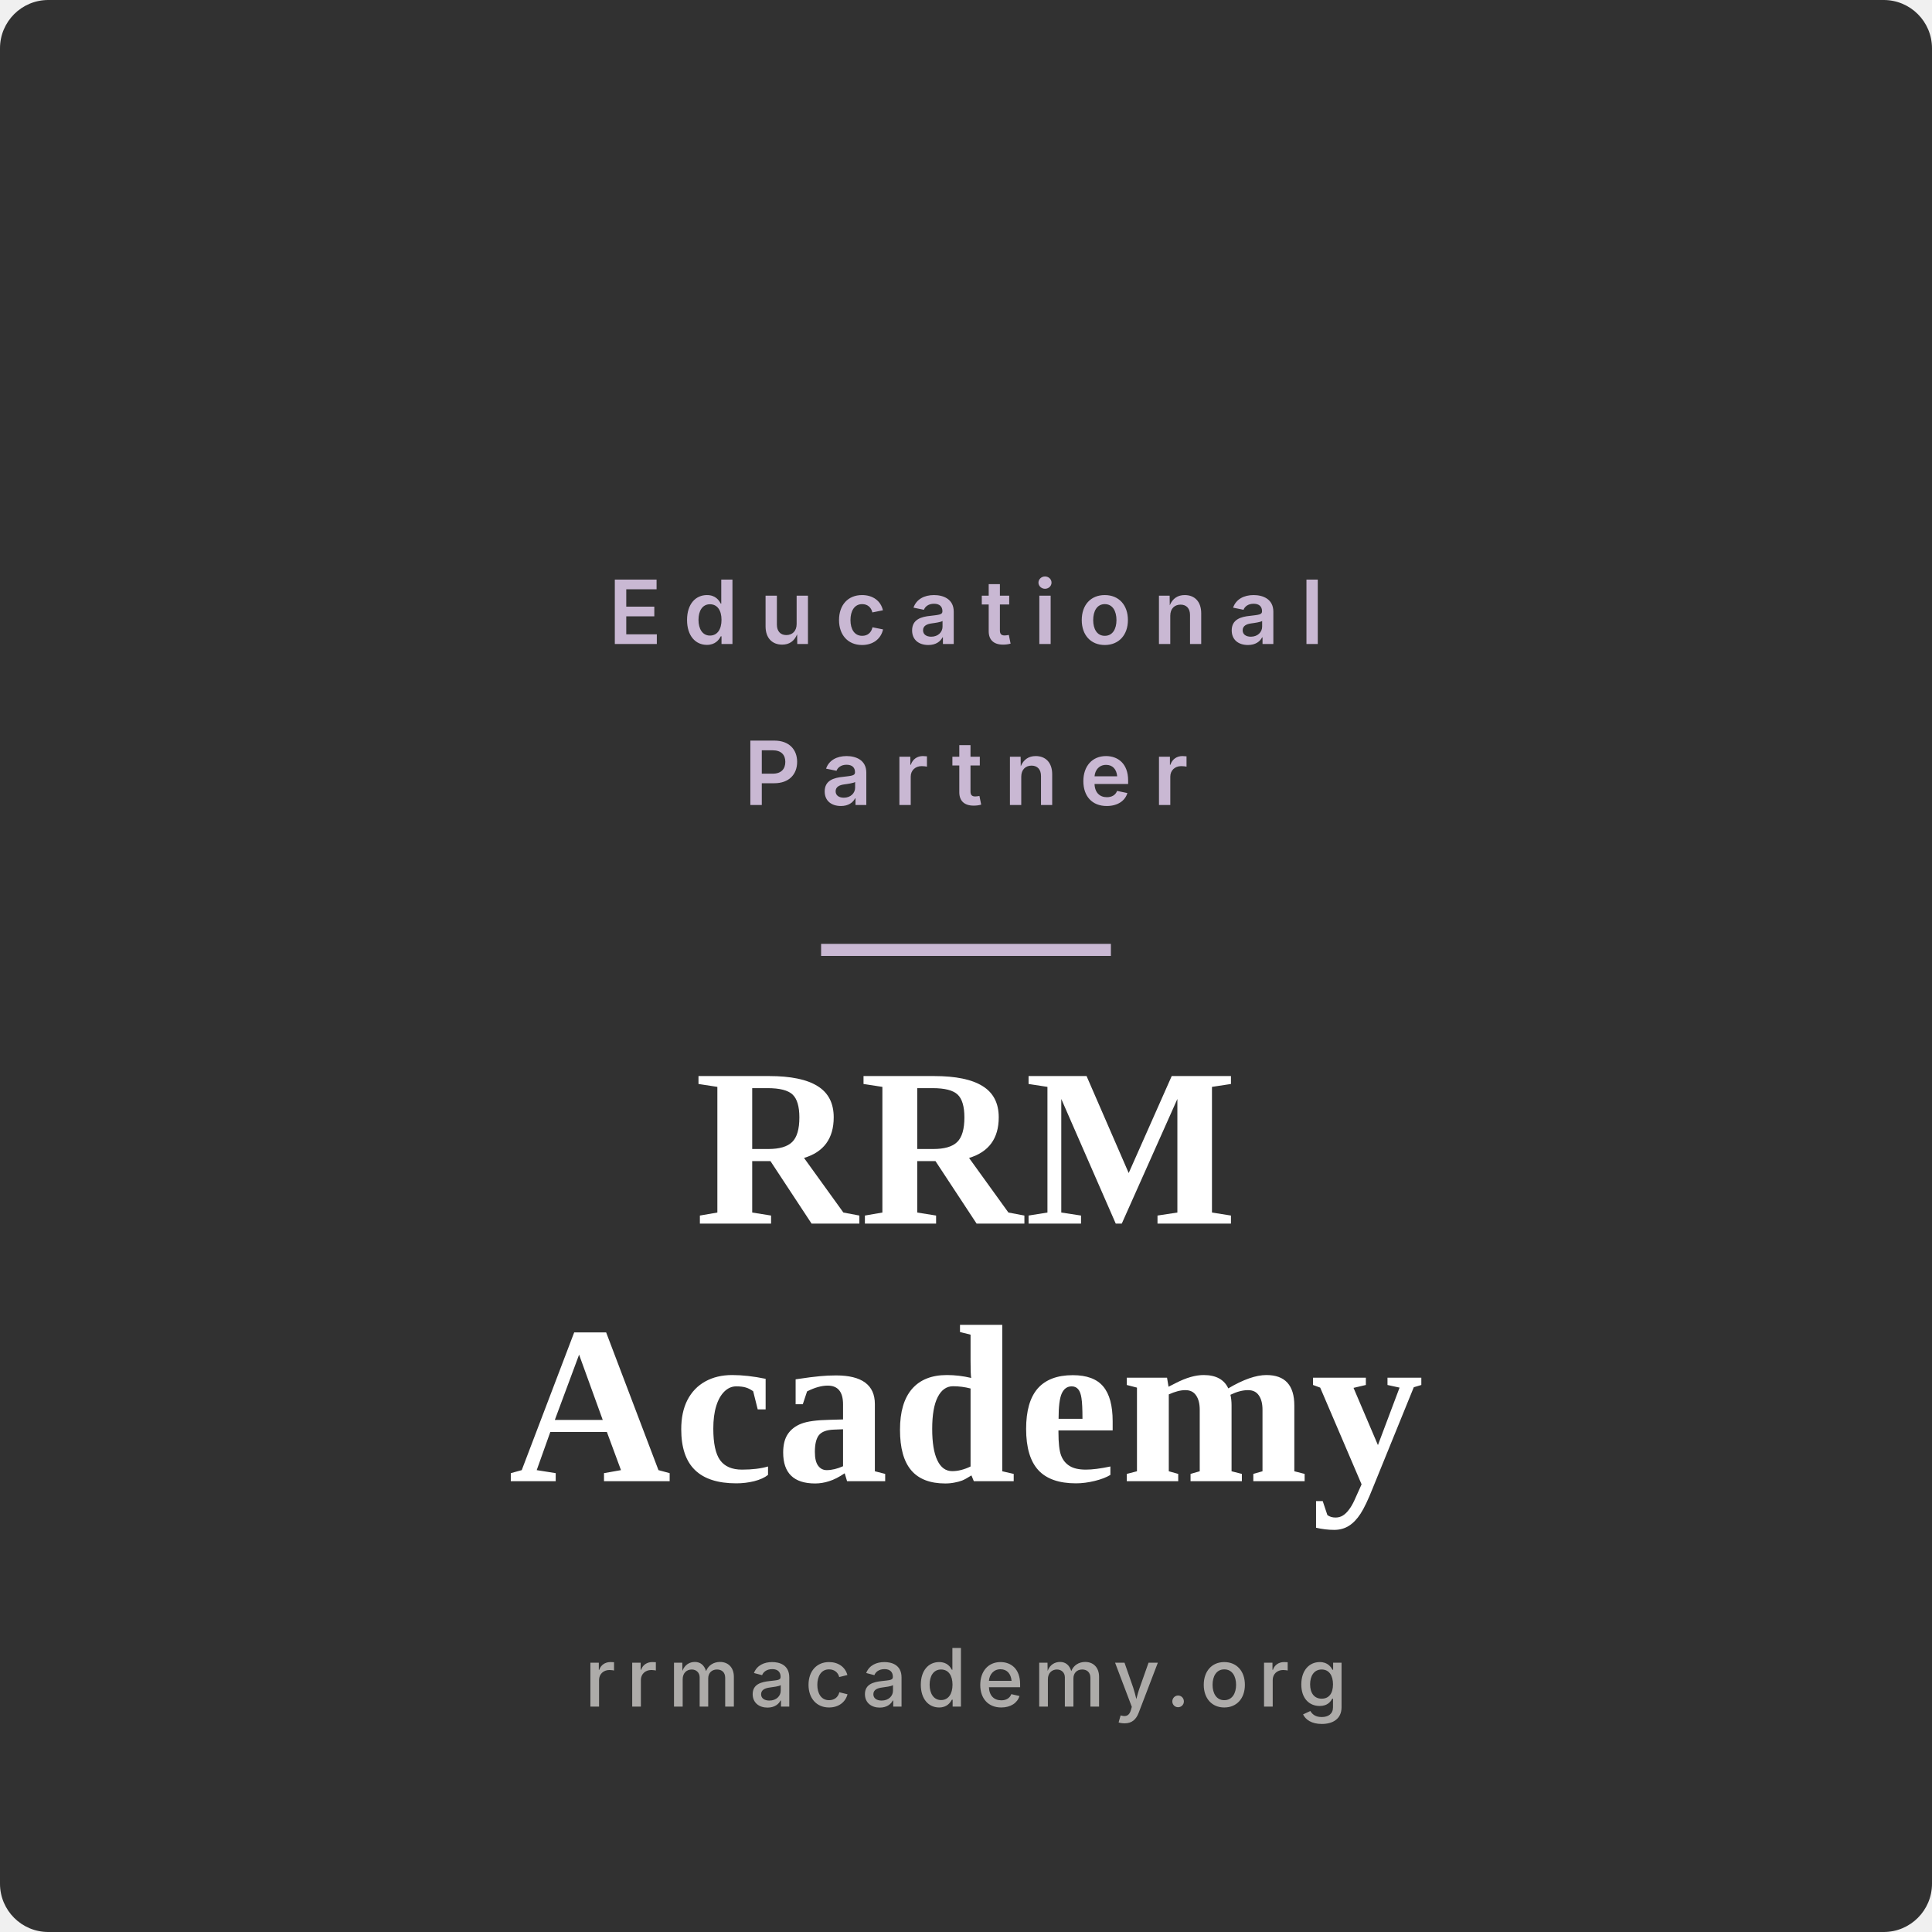
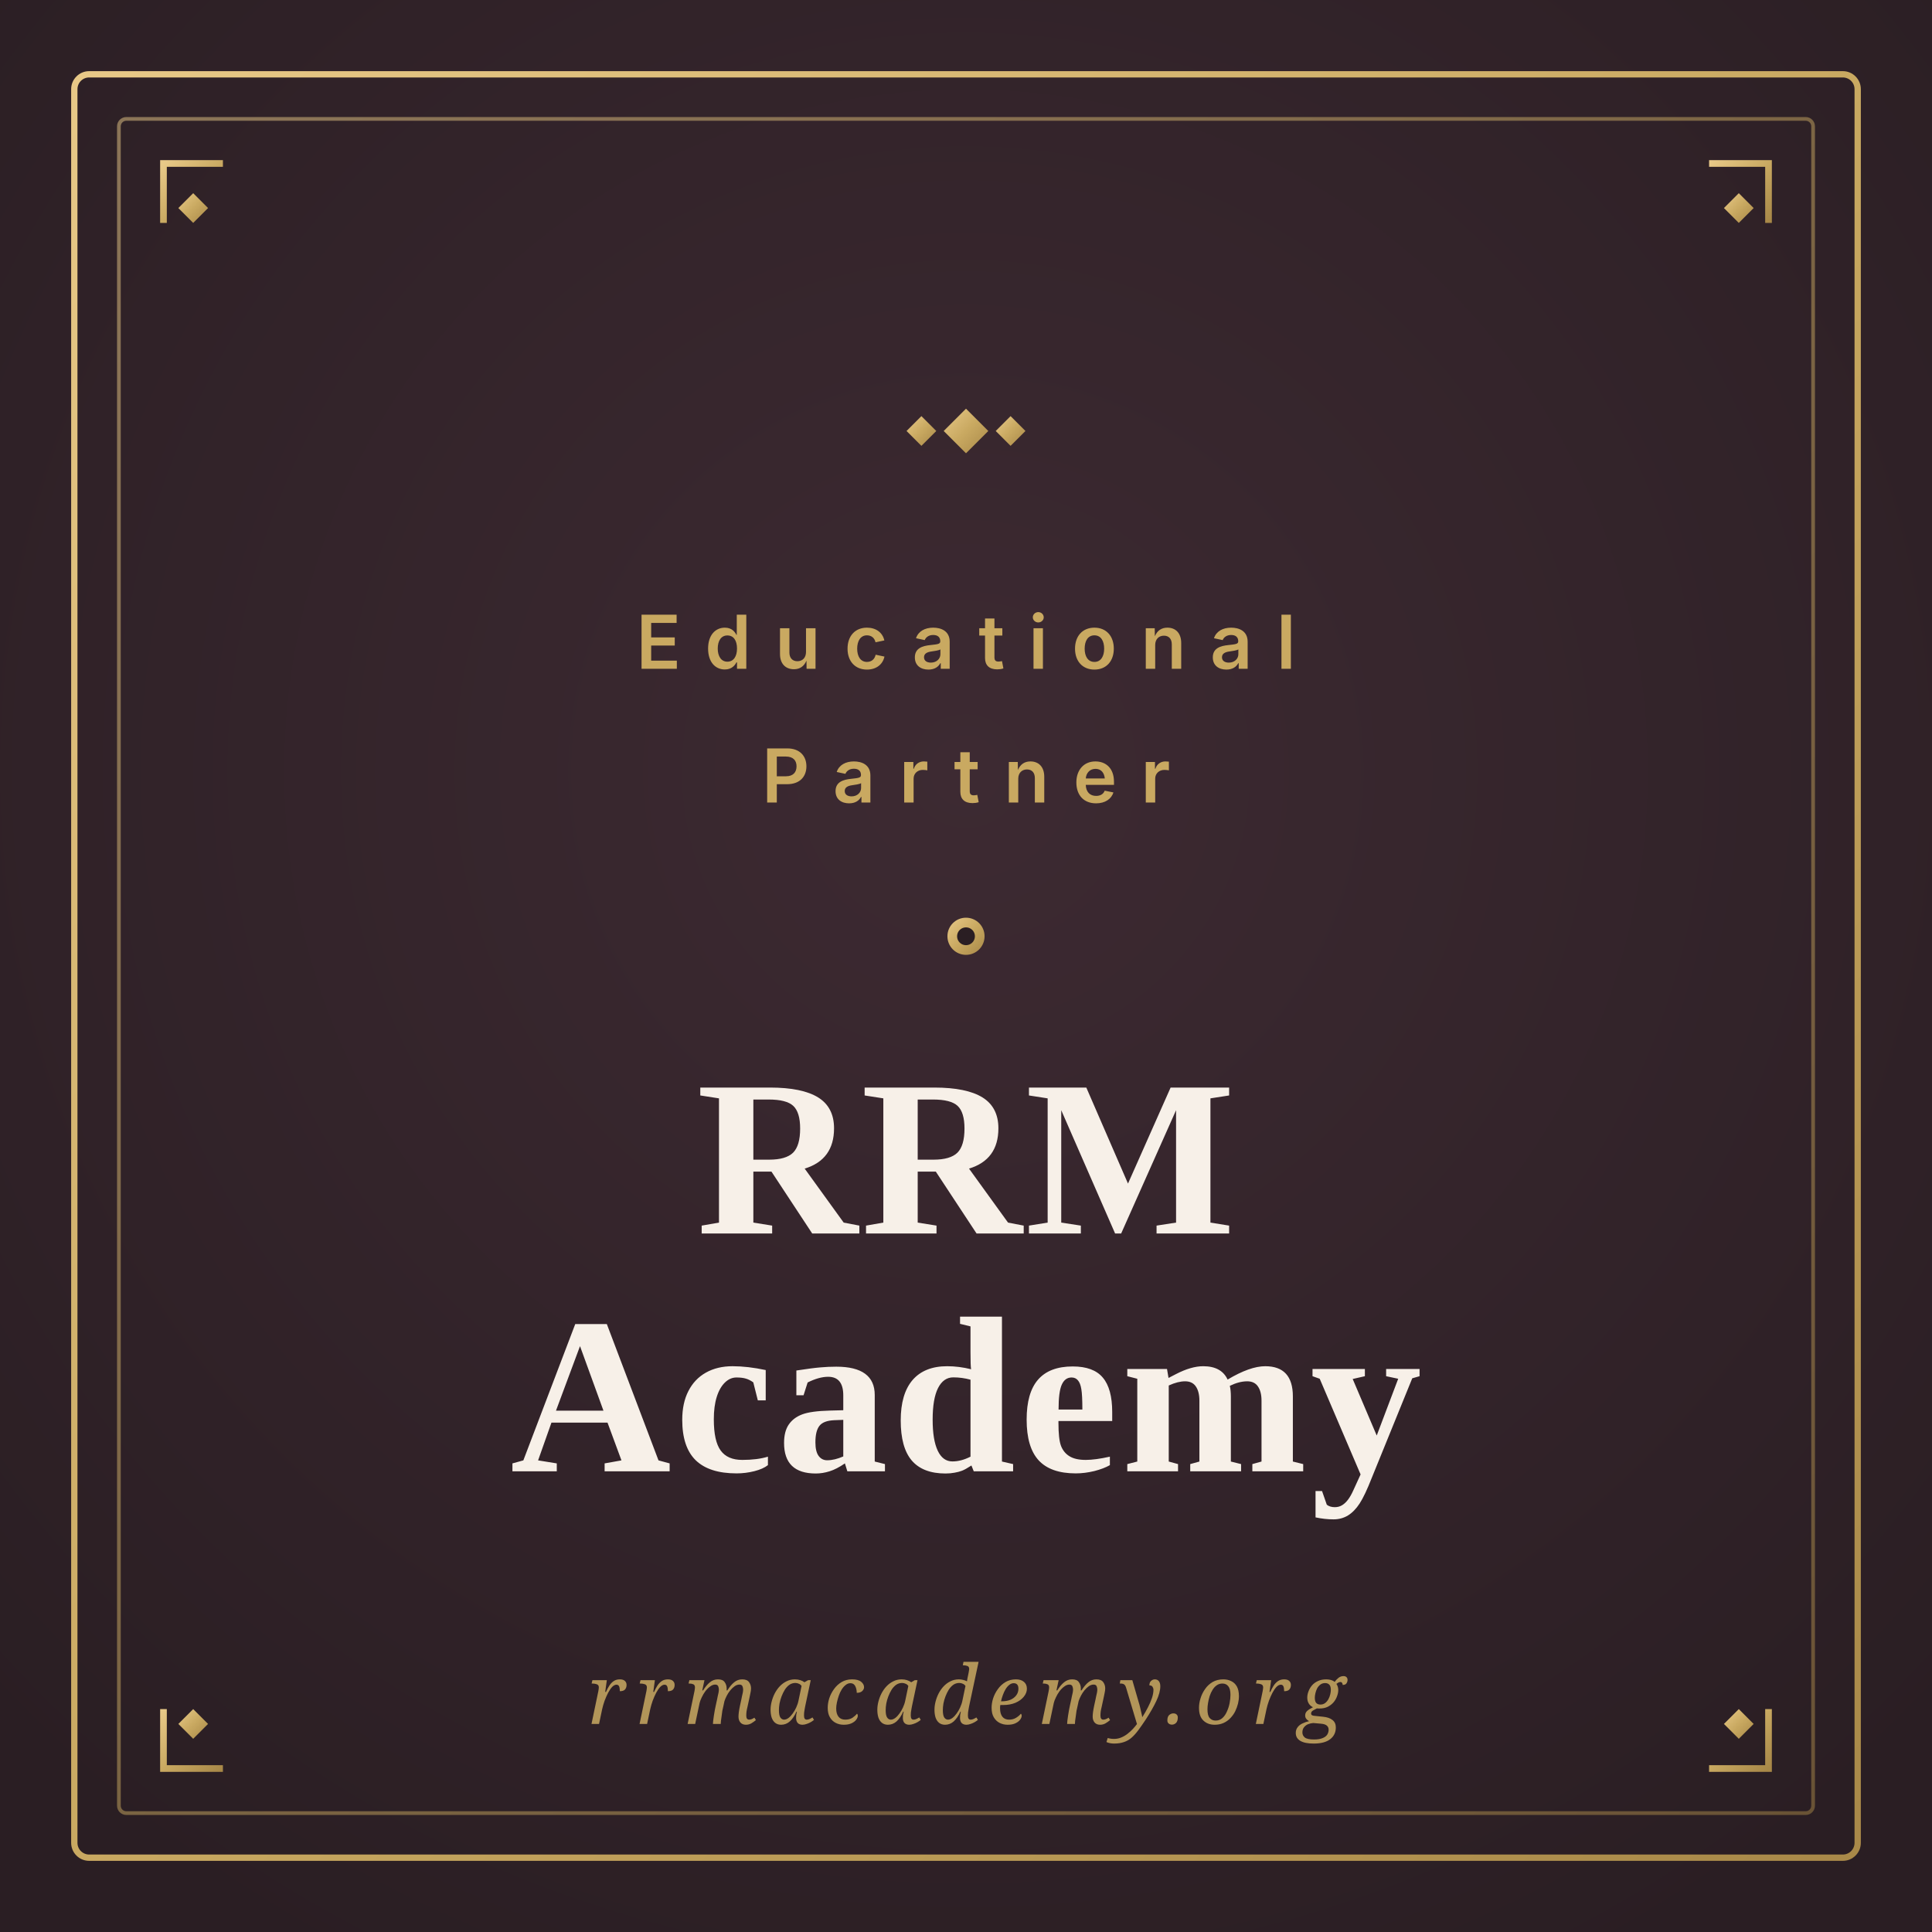
- <svg xmlns="http://www.w3.org/2000/svg" viewBox="0 0 240 240" role="img" aria-label="RRM Academy Educational Partner">
+ <svg xmlns="http://www.w3.org/2000/svg" viewBox="0 0 260 260" role="img" aria-label="RRM Academy Educational Partner">
+   <defs>
+     <linearGradient id="gold-stack-dark" x1="0" y1="0" x2="1" y2="1">
+       <stop offset="0%" stop-color="#e8c988" />
+       <stop offset="50%" stop-color="#c9a961" />
+       <stop offset="100%" stop-color="#a88848" />
+     </linearGradient>
+     <radialGradient id="deep-glow" cx="0.5" cy="0.4" r="0.7">
+       <stop offset="0%" stop-color="#3d2a32" />
+       <stop offset="100%" stop-color="#2a1e23" />
+     </radialGradient>
+   </defs>
  <style>
-     .bg { fill: #313131; }
-     .rule { stroke: #c9b8d3; stroke-width: 1.5; }
-     .eyebrow { fill: #c9b8d3; font-family: 'Inter', 'Helvetica Neue', Arial, sans-serif; font-size: 11px; font-weight: 600; letter-spacing: 0.24em; text-transform: uppercase; text-anchor: middle; }
-     .wordmark { fill: #ffffff; font-family: 'Cormorant Garamond', Georgia, 'Times New Roman', serif; font-size: 28px; font-weight: 600; letter-spacing: 0.01em; text-anchor: middle; }
-     .sub { fill: #adaba9; font-family: 'Inter', 'Helvetica Neue', Arial, sans-serif; font-size: 10px; font-weight: 500; letter-spacing: 0.12em; text-transform: uppercase; text-anchor: middle; }
+     .bg { fill: url(#deep-glow); }
+     .frame-outer { fill: none; stroke: url(#gold-stack-dark); stroke-width: 0.85; }
+     .frame-inner { fill: none; stroke: url(#gold-stack-dark); stroke-width: 0.5; opacity: 0.5; }
+     .rule { stroke: url(#gold-stack-dark); stroke-width: 1; }
+     .ornament-fill { fill: url(#gold-stack-dark); }
+     .ornament-stroke { fill: none; stroke: url(#gold-stack-dark); stroke-width: 0.9; }
+     .eyebrow { fill: #c9a961; font-family: 'Inter', 'Helvetica Neue', Arial, sans-serif; font-size: 10px; font-weight: 600; letter-spacing: 0.32em; text-transform: uppercase; text-anchor: middle; }
+     .wordmark { fill: #f7f0e8; font-family: 'Cormorant Garamond', Georgia, 'Times New Roman', serif; font-size: 30px; font-weight: 600; letter-spacing: 0.015em; text-anchor: middle; }
+     .footer { fill: #c9a961; font-family: 'Inter', 'Helvetica Neue', Arial, sans-serif; font-size: 7.5px; font-weight: 500; letter-spacing: 0.35em; text-transform: uppercase; text-anchor: middle; opacity: 0.9; }
+     .year { fill: #c9a961; font-family: 'Cormorant Garamond', Georgia, serif; font-size: 11px; font-style: italic; font-weight: 400; letter-spacing: 0.12em; text-anchor: middle; opacity: 0.85; }
  </style>
-   <rect class="bg" width="240" height="240" rx="6" />
-   <text class="eyebrow" x="120" y="80">Educational</text>
-   <text class="eyebrow" x="120" y="100">Partner</text>
-   <line class="rule" x1="102" y1="118" x2="138" y2="118" />
-   <text class="wordmark" x="120" y="152">RRM</text>
-   <text class="wordmark" x="120" y="184">Academy</text>
-   <text class="sub" x="120" y="212">rrmacademy.org</text>
+   <rect class="bg" width="260" height="260" />
+   <rect class="frame-outer" x="10" y="10" width="240" height="240" rx="2" />
+   <rect class="frame-inner" x="16" y="16" width="228" height="228" rx="1" />
+   <g>
+     <path class="ornament-stroke" d="M 22 30 L 22 22 L 30 22" />
+     <path class="ornament-stroke" d="M 238 30 L 238 22 L 230 22" />
+     <path class="ornament-stroke" d="M 22 230 L 22 238 L 30 238" />
+     <path class="ornament-stroke" d="M 238 230 L 238 238 L 230 238" />
+     <path class="ornament-fill" d="M 26 26 L 28 28 L 26 30 L 24 28 Z" />
+     <path class="ornament-fill" d="M 234 26 L 236 28 L 234 30 L 232 28 Z" />
+     <path class="ornament-fill" d="M 26 230 L 28 232 L 26 234 L 24 232 Z" />
+     <path class="ornament-fill" d="M 234 230 L 236 232 L 234 234 L 232 232 Z" />
+   </g>
+   <g transform="translate(130, 58)">
+     <path class="ornament-fill" d="M -8 0 L -6 -2 L -4 0 L -6 2 Z" />
+     <path class="ornament-fill" d="M 0 -3 L 3 0 L 0 3 L -3 0 Z" />
+     <path class="ornament-fill" d="M 4 0 L 6 -2 L 8 0 L 6 2 Z" />
+   </g>
+   <text class="eyebrow" x="130" y="90">Educational</text>
+   <text class="eyebrow" x="130" y="108">Partner</text>
+   <line class="rule" x1="76" y1="126" x2="184" y2="126" />
+   <circle class="ornament-fill" cx="130" cy="126" r="2.5" />
+   <circle cx="130" cy="126" r="1.2" fill="#2a1e23" />
+   <text class="wordmark" x="130" y="166">RRM</text>
+   <text class="wordmark" x="130" y="198">Academy</text>
+   <line class="rule" x1="86" y1="214" x2="174" y2="214" opacity="0.4" />
+   <text class="year" x="130" y="232">rrmacademy.org</text>
</svg>
